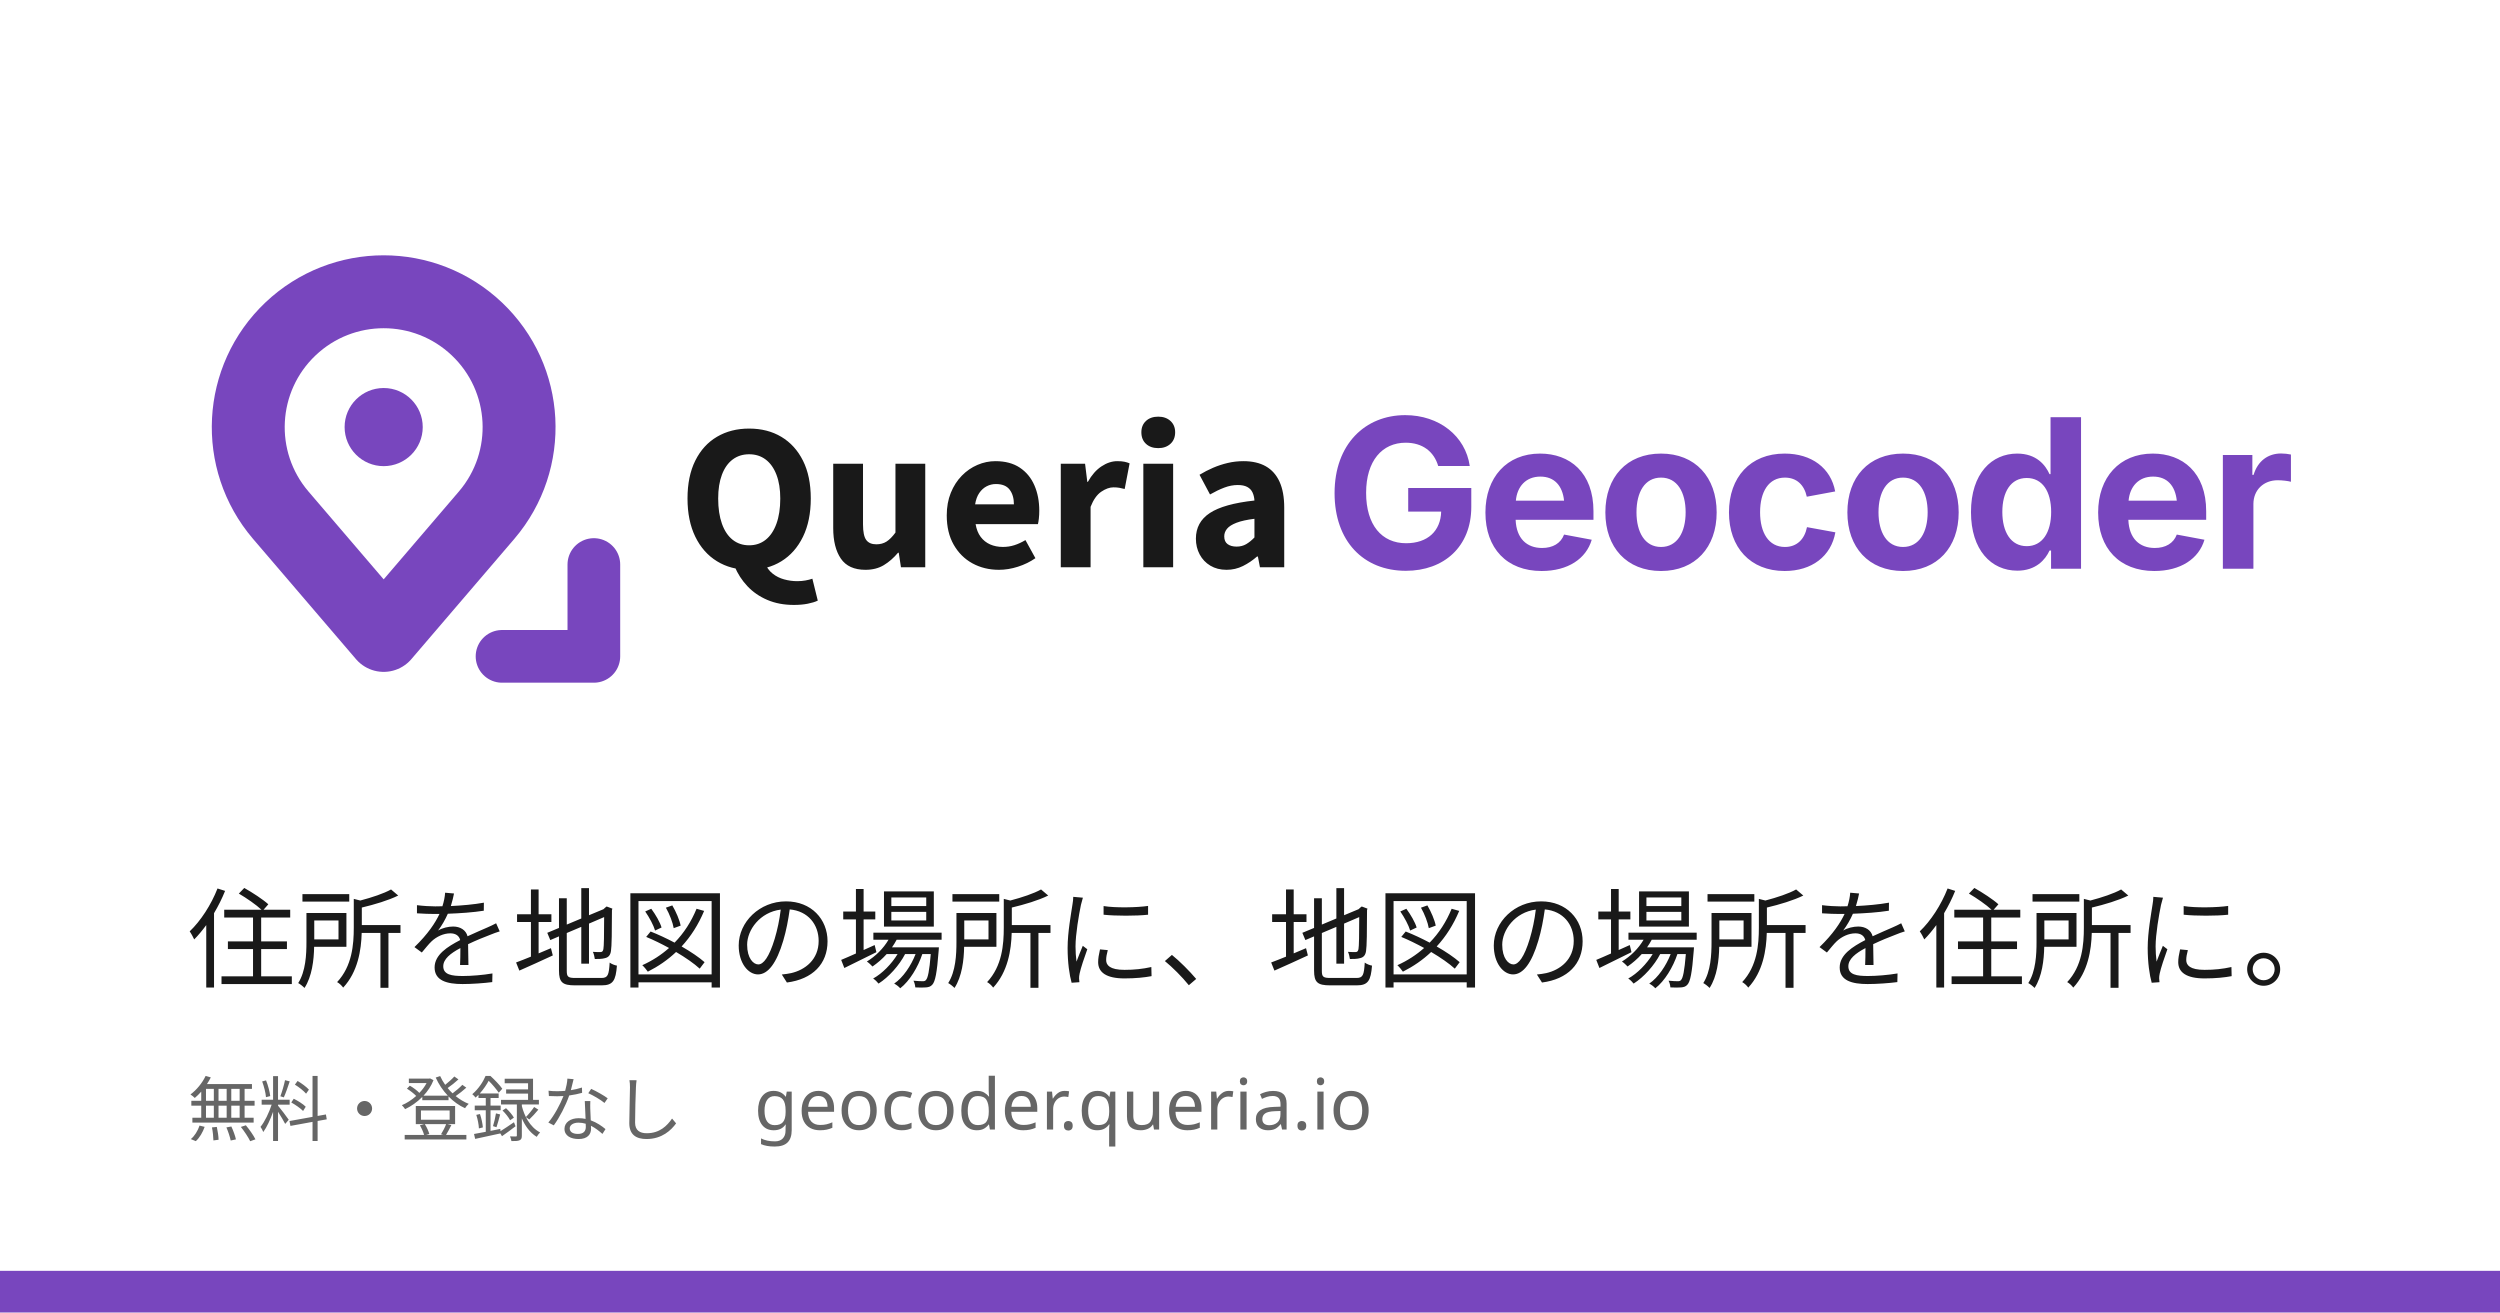
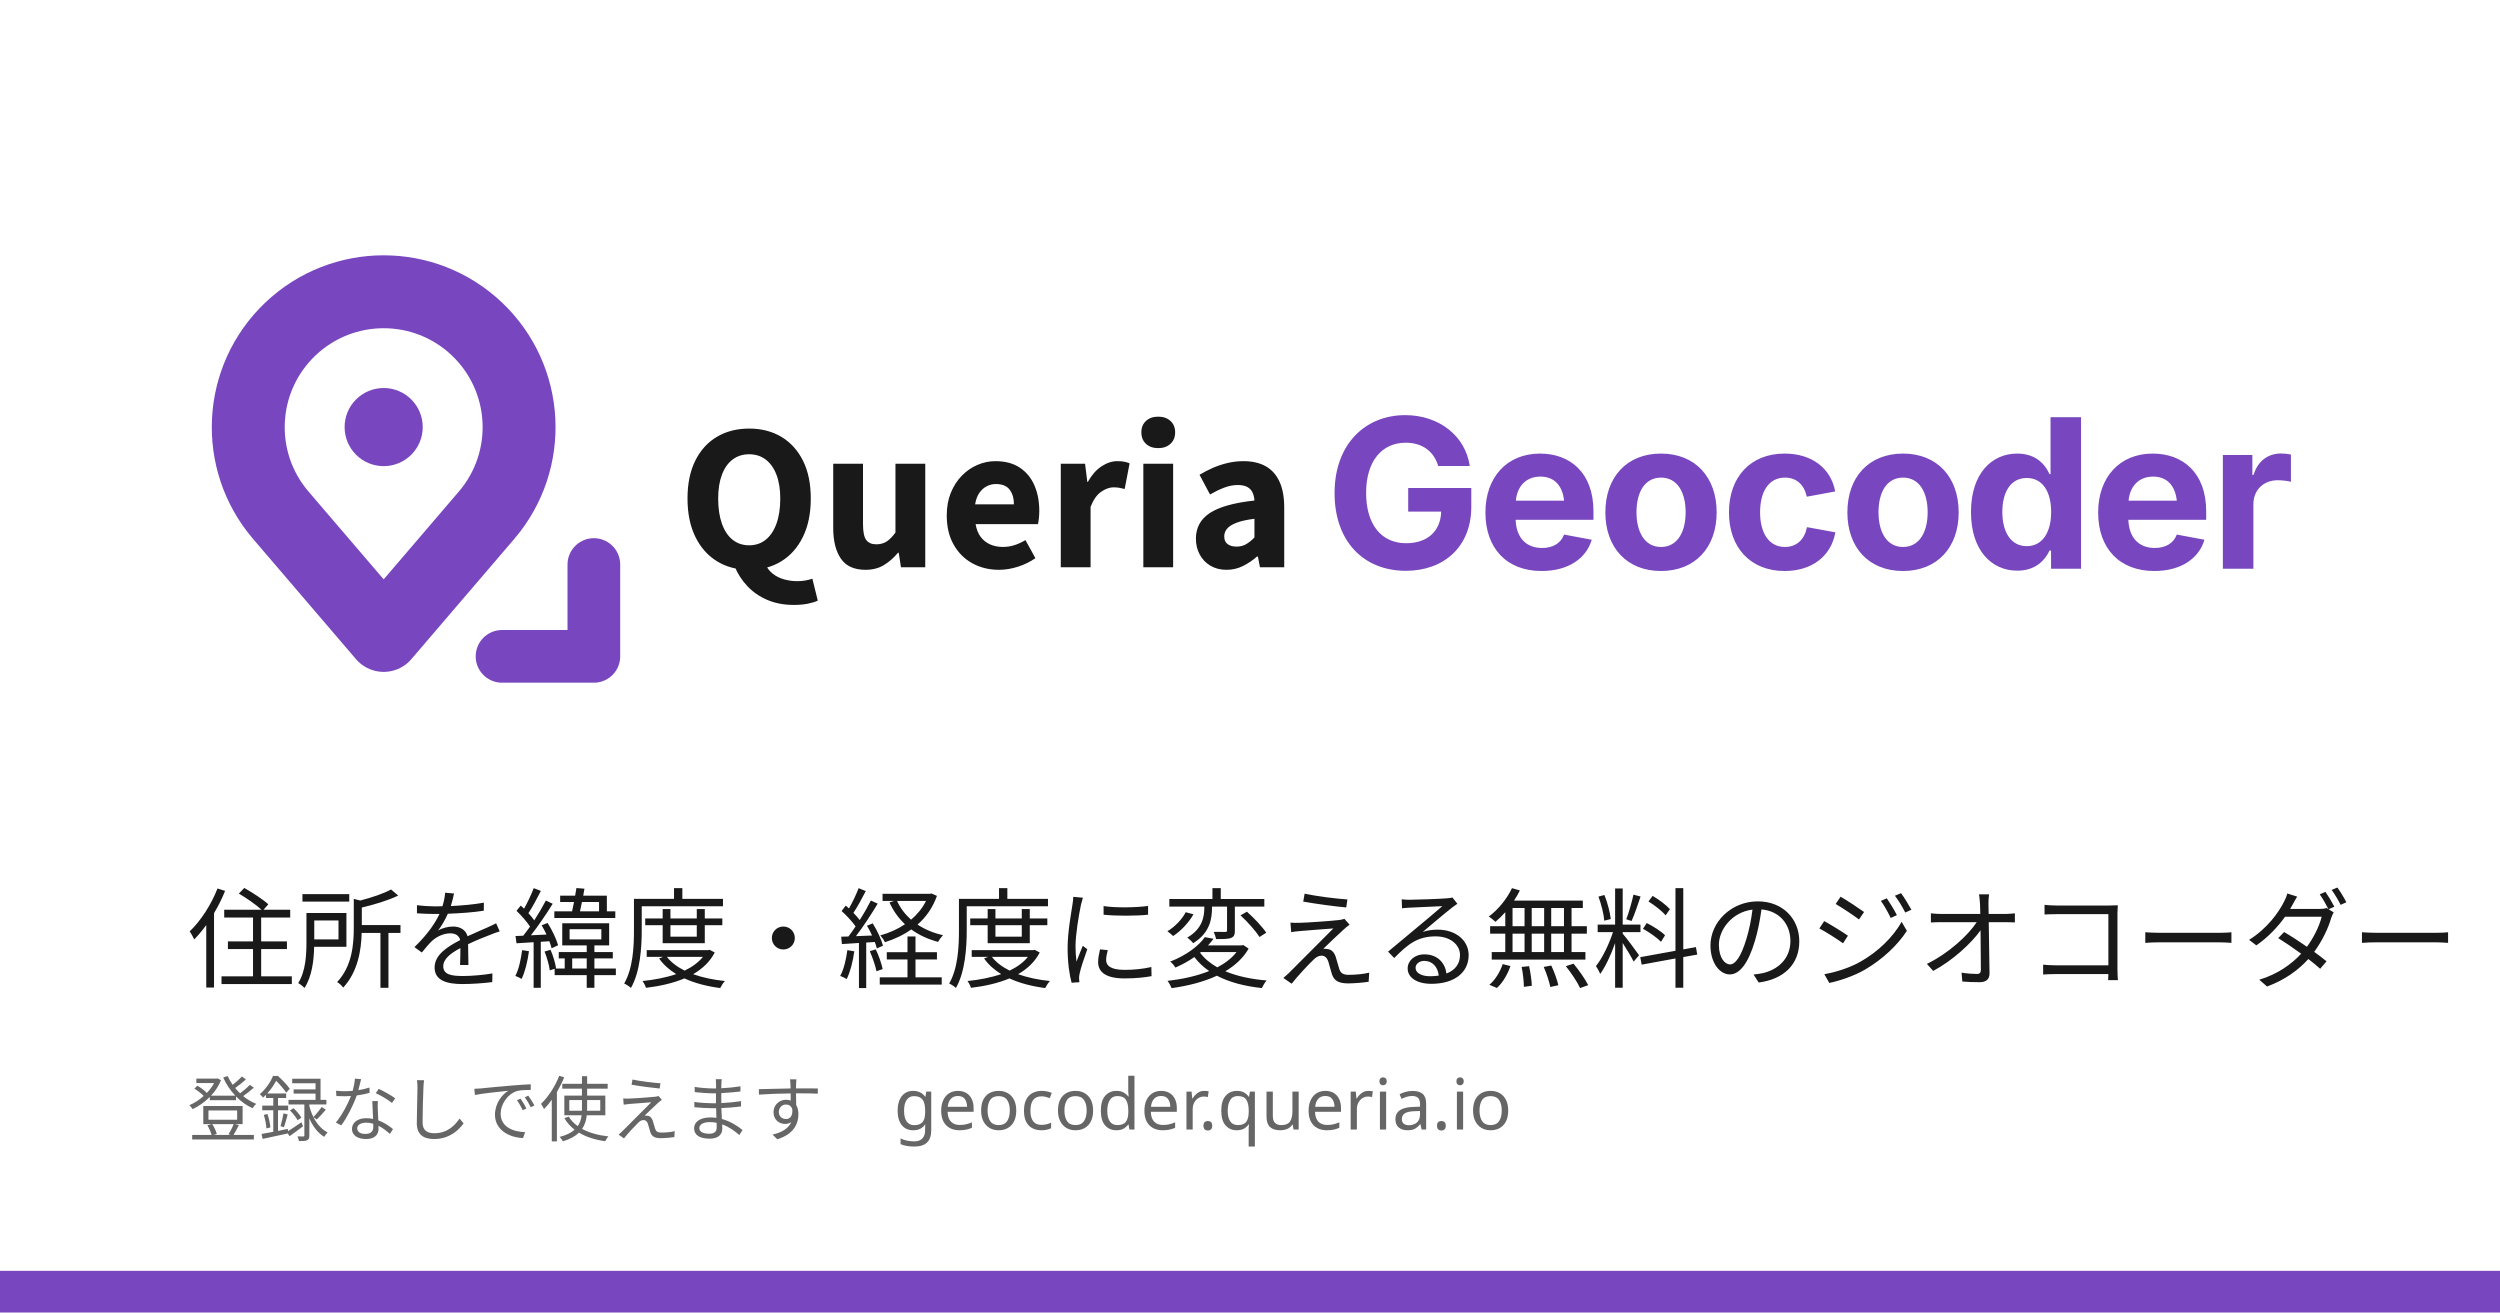
<svg xmlns="http://www.w3.org/2000/svg" viewBox="0 0 1200 630" width="1200" height="630">
  <rect width="1200" height="630" fill="#ffffff" />
  <rect y="610" width="1200" height="20" fill="#7846BE" />
  <g transform="translate(90 120) scale(0.125)">
    <g fill="none" stroke="#7846BE" stroke-linecap="round" stroke-linejoin="round">
      <path d="M357.8 1018 L753.3 1480 L1148.8 1018 A520 520 0 1 0 357.8 1018 Z" stroke-width="280" />
      <path d="M1560.4 1207.8 L1560.4 1560.4 L1207.8 1560.4" stroke-width="202.3" />
    </g>
    <circle cx="753.3" cy="680" r="150" fill="#7846BE" />
  </g>
  <g transform="translate(330 200) scale(0.045) translate(-2008 127)">
    <path fill="#191919" d="M2665.5 1506.5Q2471.1 1506.5 2322.7 1415.4Q2174.2 1324.3 2091.2 1153.6Q2008.1 982.9 2008.1 745.9Q2008.1 508.6 2091.2 341.7Q2174.2 174.8 2322.7 87.4Q2471.1 0 2665.5 0Q2861.7 0 3009.3 88.3Q3156.8 176.6 3239.9 342.6Q3323 508.6 3323 745.9Q3323 982.9 3239.9 1153.6Q3156.8 1324.3 3009.3 1415.4Q2861.7 1506.5 2665.5 1506.5ZM2665.5 1245.1Q2767.5 1245.1 2841.7 1186.2Q2915.9 1127.3 2956.7 1014.8Q2997.6 902.4 2997.6 745.9Q2997.6 598.1 2956.7 492Q2915.9 385.9 2841.7 330Q2767.5 274 2665.5 274Q2563.8 274 2489.5 330Q2415.2 385.9 2375.2 492Q2335.2 598.1 2335.2 745.9Q2335.2 902.4 2375.2 1014.8Q2415.2 1127.3 2489.5 1186.2Q2563.8 1245.1 2665.5 1245.1ZM3142.5 1881.2Q2984.8 1881.2 2859.6 1827.7Q2734.4 1774.2 2646.5 1680.6Q2558.7 1587 2509.9 1468.9L2834.2 1435.8Q2861.8 1503.8 2915.7 1546.7Q2969.5 1589.7 3038.9 1608.7Q3108.4 1627.7 3178.2 1627.7Q3225.4 1627.7 3266.5 1620.2Q3307.6 1612.7 3340 1601.4L3397.6 1835.1Q3356.5 1855.1 3290.6 1868.2Q3224.7 1881.2 3142.5 1881.2Z M3906.6 1506.5Q3725.4 1506.5 3643.9 1387.1Q3562.3 1267.7 3562.3 1060.9V374.8H3880.1V1021.7Q3880.1 1141.5 3914.3 1188.1Q3948.6 1234.6 4022.2 1234.6Q4085 1234.6 4131.2 1205.2Q4177.3 1175.8 4226.2 1109.3V374.8H4544V1479.3H4284.8L4261.2 1324.1H4253.9Q4184.3 1407.1 4101.9 1456.8Q4019.5 1506.5 3906.6 1506.5Z M5330.3 1506.5Q5173.3 1506.5 5047.3 1437.6Q4921.4 1368.6 4847.4 1238.7Q4773.3 1108.8 4773.3 926.5Q4773.3 792.4 4816.5 685.6Q4859.7 578.8 4933.7 503Q5007.8 427.2 5101 387.4Q5194.2 347.6 5292.5 347.6Q5448.4 347.6 5552 416.4Q5655.7 485.1 5708 604.8Q5760.3 724.5 5760.3 877.2Q5760.3 920.7 5755.9 959.1Q5751.6 997.5 5745.9 1019.1H5081.1Q5095 1101.8 5135.3 1155.4Q5175.7 1208.9 5236.1 1235.7Q5296.5 1262.5 5372.5 1262.5Q5436.2 1262.5 5494.3 1244Q5552.3 1225.6 5612.8 1189.5L5719 1382.5Q5635.9 1440.4 5533 1473.4Q5430.1 1506.5 5330.3 1506.5ZM5075.9 808.2H5489.7Q5489.7 712 5444.3 651.8Q5399 591.6 5297.7 591.6Q5245.8 591.6 5199.5 615.4Q5153.2 639.2 5120.4 686.8Q5087.6 734.5 5075.9 808.2Z M5989.7 1479.3V374.8H6248.7L6272.6 568.6H6278.3Q6339.6 459 6423.6 403.3Q6507.5 347.6 6592.5 347.6Q6640.8 347.6 6670.4 354.2Q6700 360.7 6723.7 370.9L6671.2 644.5Q6640.6 636.5 6614.2 631.7Q6587.9 626.9 6551.4 626.9Q6489.8 626.9 6421.1 673.7Q6352.4 720.6 6307.5 834.9V1479.3Z M6870.3 1479.3V374.8H7188.1V1479.3ZM7029.4 208.6Q6947.6 208.6 6898.4 162.7Q6849.2 116.8 6849.2 39.5Q6849.2 -35.5 6898.4 -81.3Q6947.6 -127.1 7029.4 -127.1Q7109.3 -127.1 7159.5 -81.3Q7209.6 -35.5 7209.6 39.5Q7209.6 116.8 7159.5 162.7Q7109.3 208.6 7029.4 208.6Z M7758 1506.5Q7658.6 1506.5 7585 1462.3Q7511.4 1418.2 7471.2 1342.6Q7430.9 1267 7430.9 1174.4Q7430.9 998.7 7579.4 900.9Q7727.9 803.2 8055.4 767.5Q8052.3 718.2 8034.6 680.8Q8016.9 643.3 7978.6 622.7Q7940.4 602.1 7878 602.1Q7806.7 602.1 7734.4 629.5Q7662 656.8 7581.5 702.9L7469.6 492.9Q7539.5 450.3 7614.4 418.1Q7689.3 385.9 7770.6 366.8Q7851.8 347.6 7937.7 347.6Q8079.9 347.6 8176.4 402.3Q8272.8 457 8323 566.9Q8373.1 676.7 8373.1 843.3V1479.3H8114.1L8092.2 1365H8082.8Q8013.2 1426.1 7932.3 1466.3Q7851.3 1506.5 7758 1506.5ZM7864.9 1259Q7922 1259 7966.6 1233.3Q8011.1 1207.5 8055.4 1161.5V962.3Q7935 977.1 7863.9 1004.6Q7792.8 1032.1 7763 1068.7Q7733.2 1105.3 7733.2 1149.8Q7733.2 1206.5 7769.5 1232.8Q7805.8 1259 7864.9 1259Z" />
  </g>
  <text x="636" y="273" font-family="Inter" font-weight="700" font-size="100" fill="#7846BE" letter-spacing="-2">Geocoder</text>
-   <text x="90" y="470" font-family="IPAPGothic" font-size="52" fill="#191919">住所を地図の場所に、地図の場所を住所に。</text>
-   <text x="90" y="545" font-family="IPAPGothic" font-size="34" fill="#666">無料・登録なし　geocoder.queria.io</text>
+   <text x="90" y="470" font-family="IPAPGothic" font-size="52" fill="#191919">住所を緯度・経度に変える無料のジオコーダー</text>
+   <text x="90" y="545" font-family="IPAPGothic" font-size="34" fill="#666">登録なしで使えます　geocoder.queria.io</text>
</svg>
